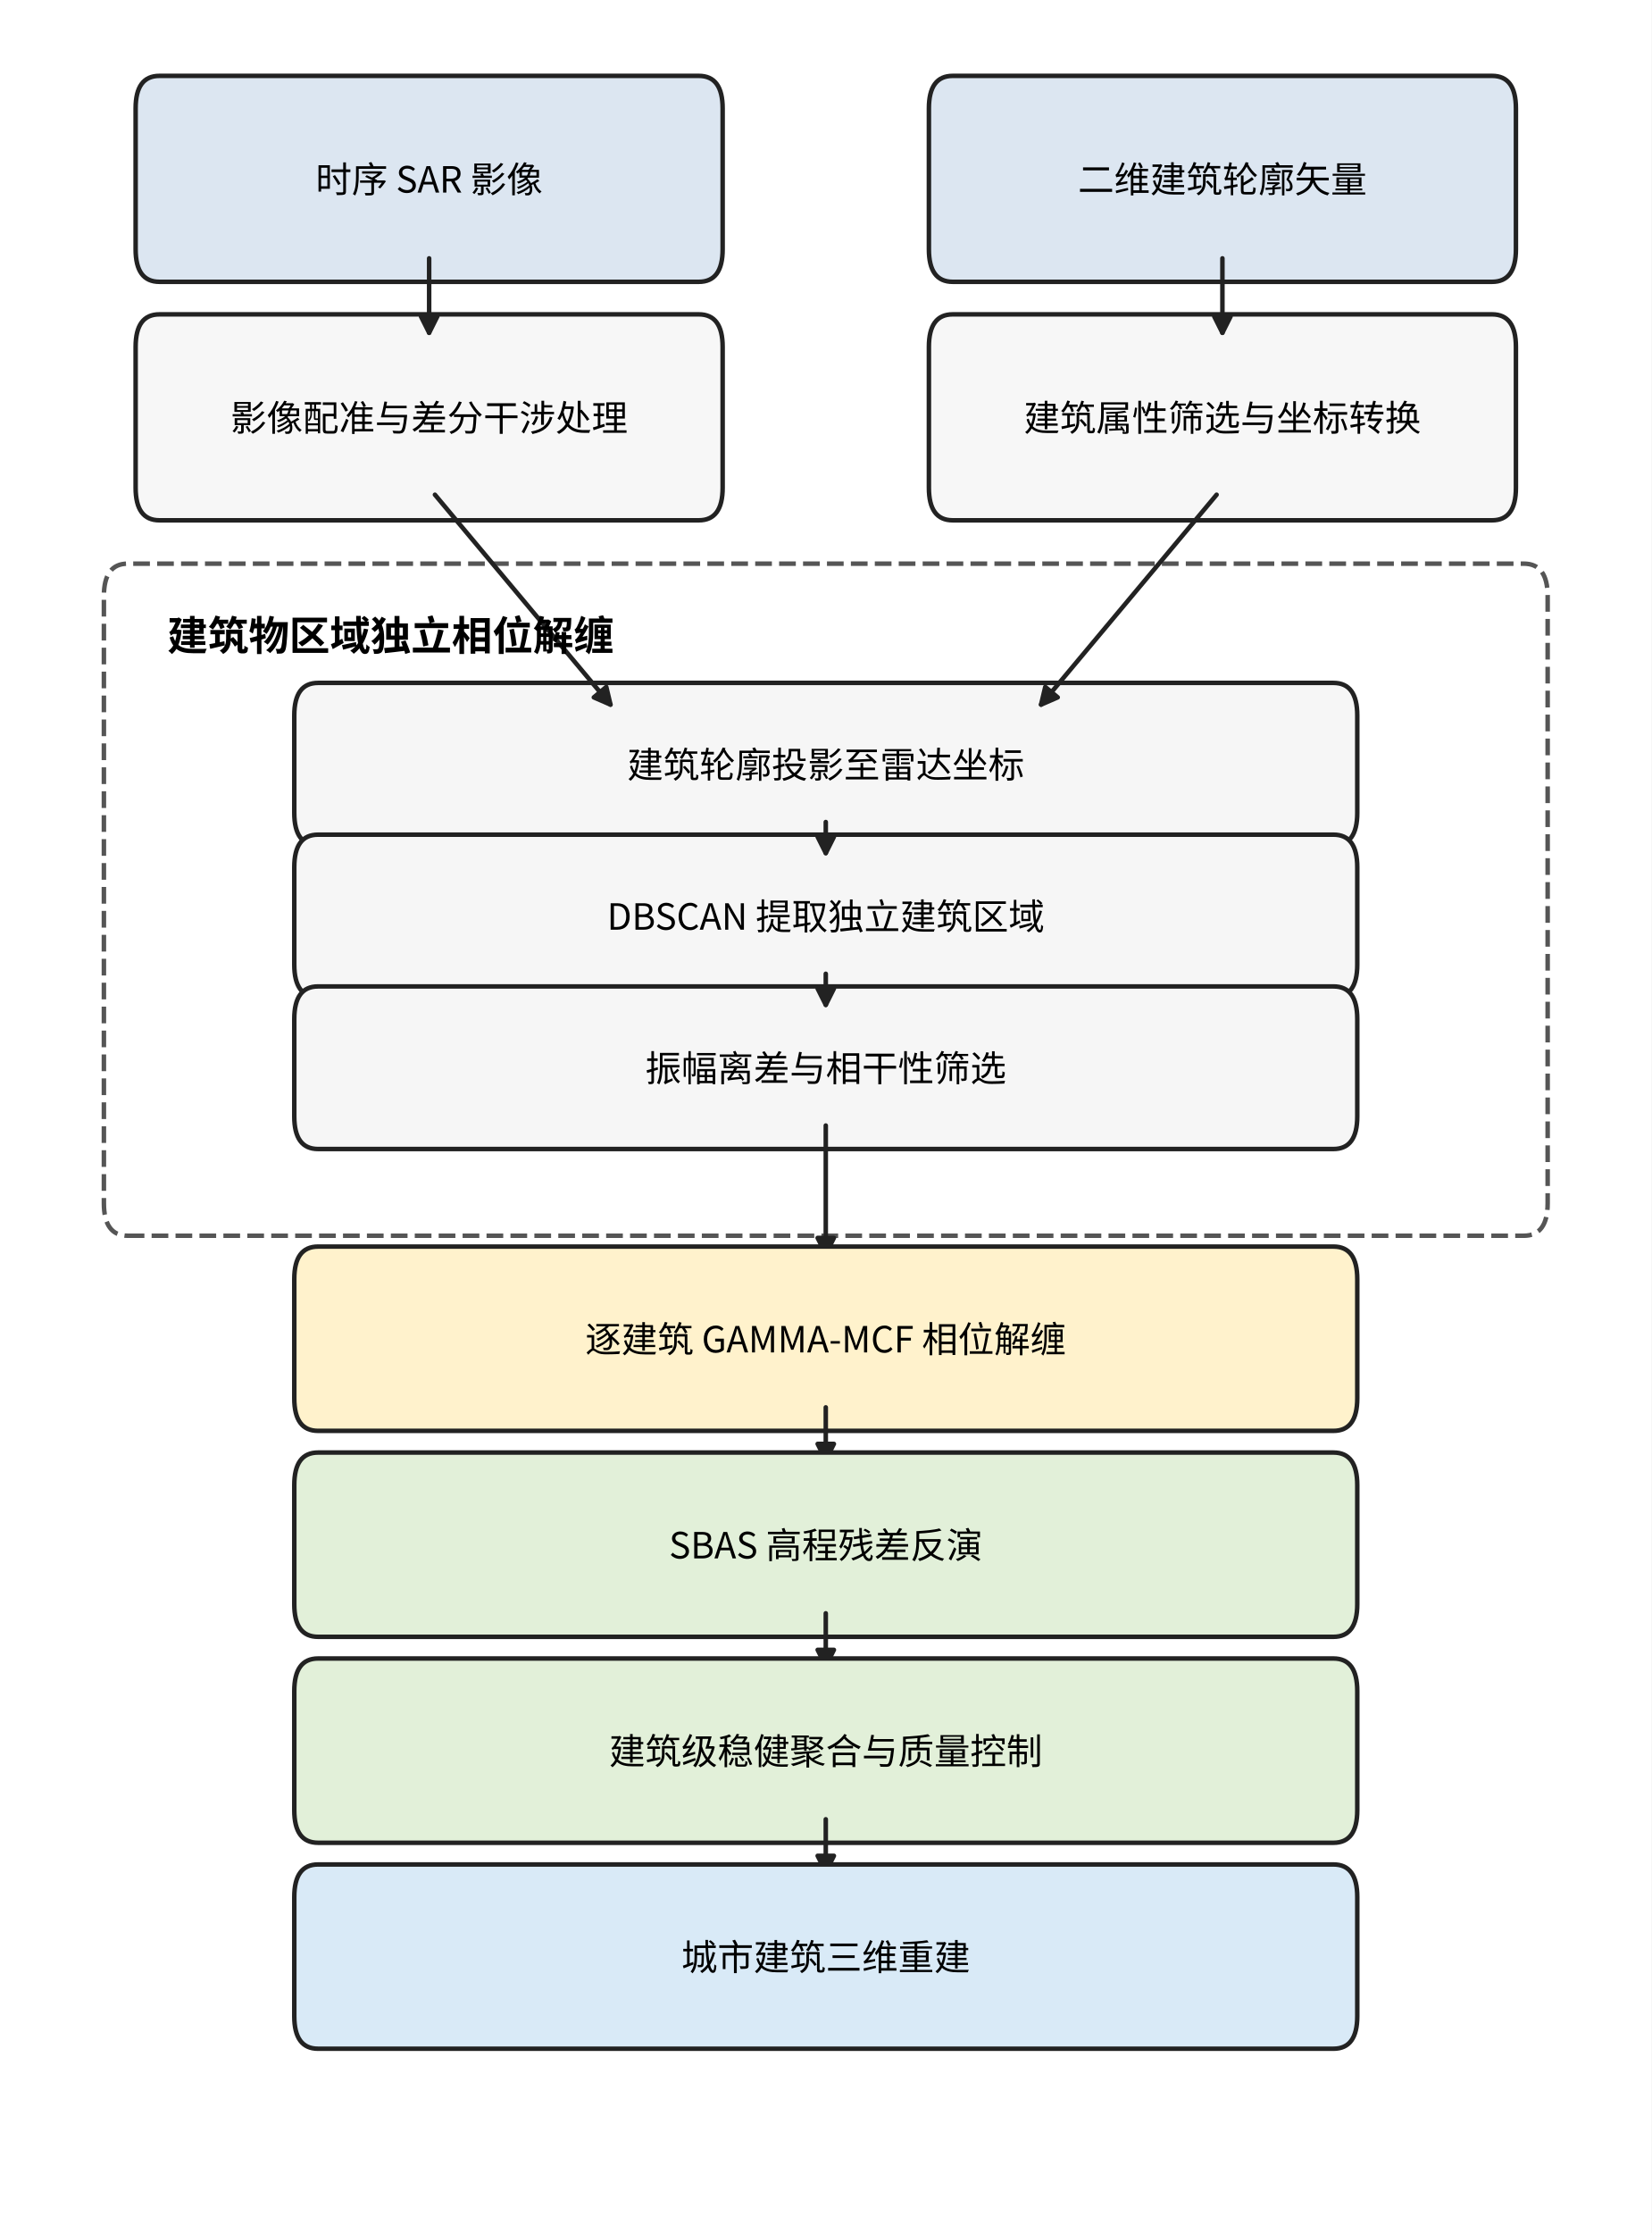
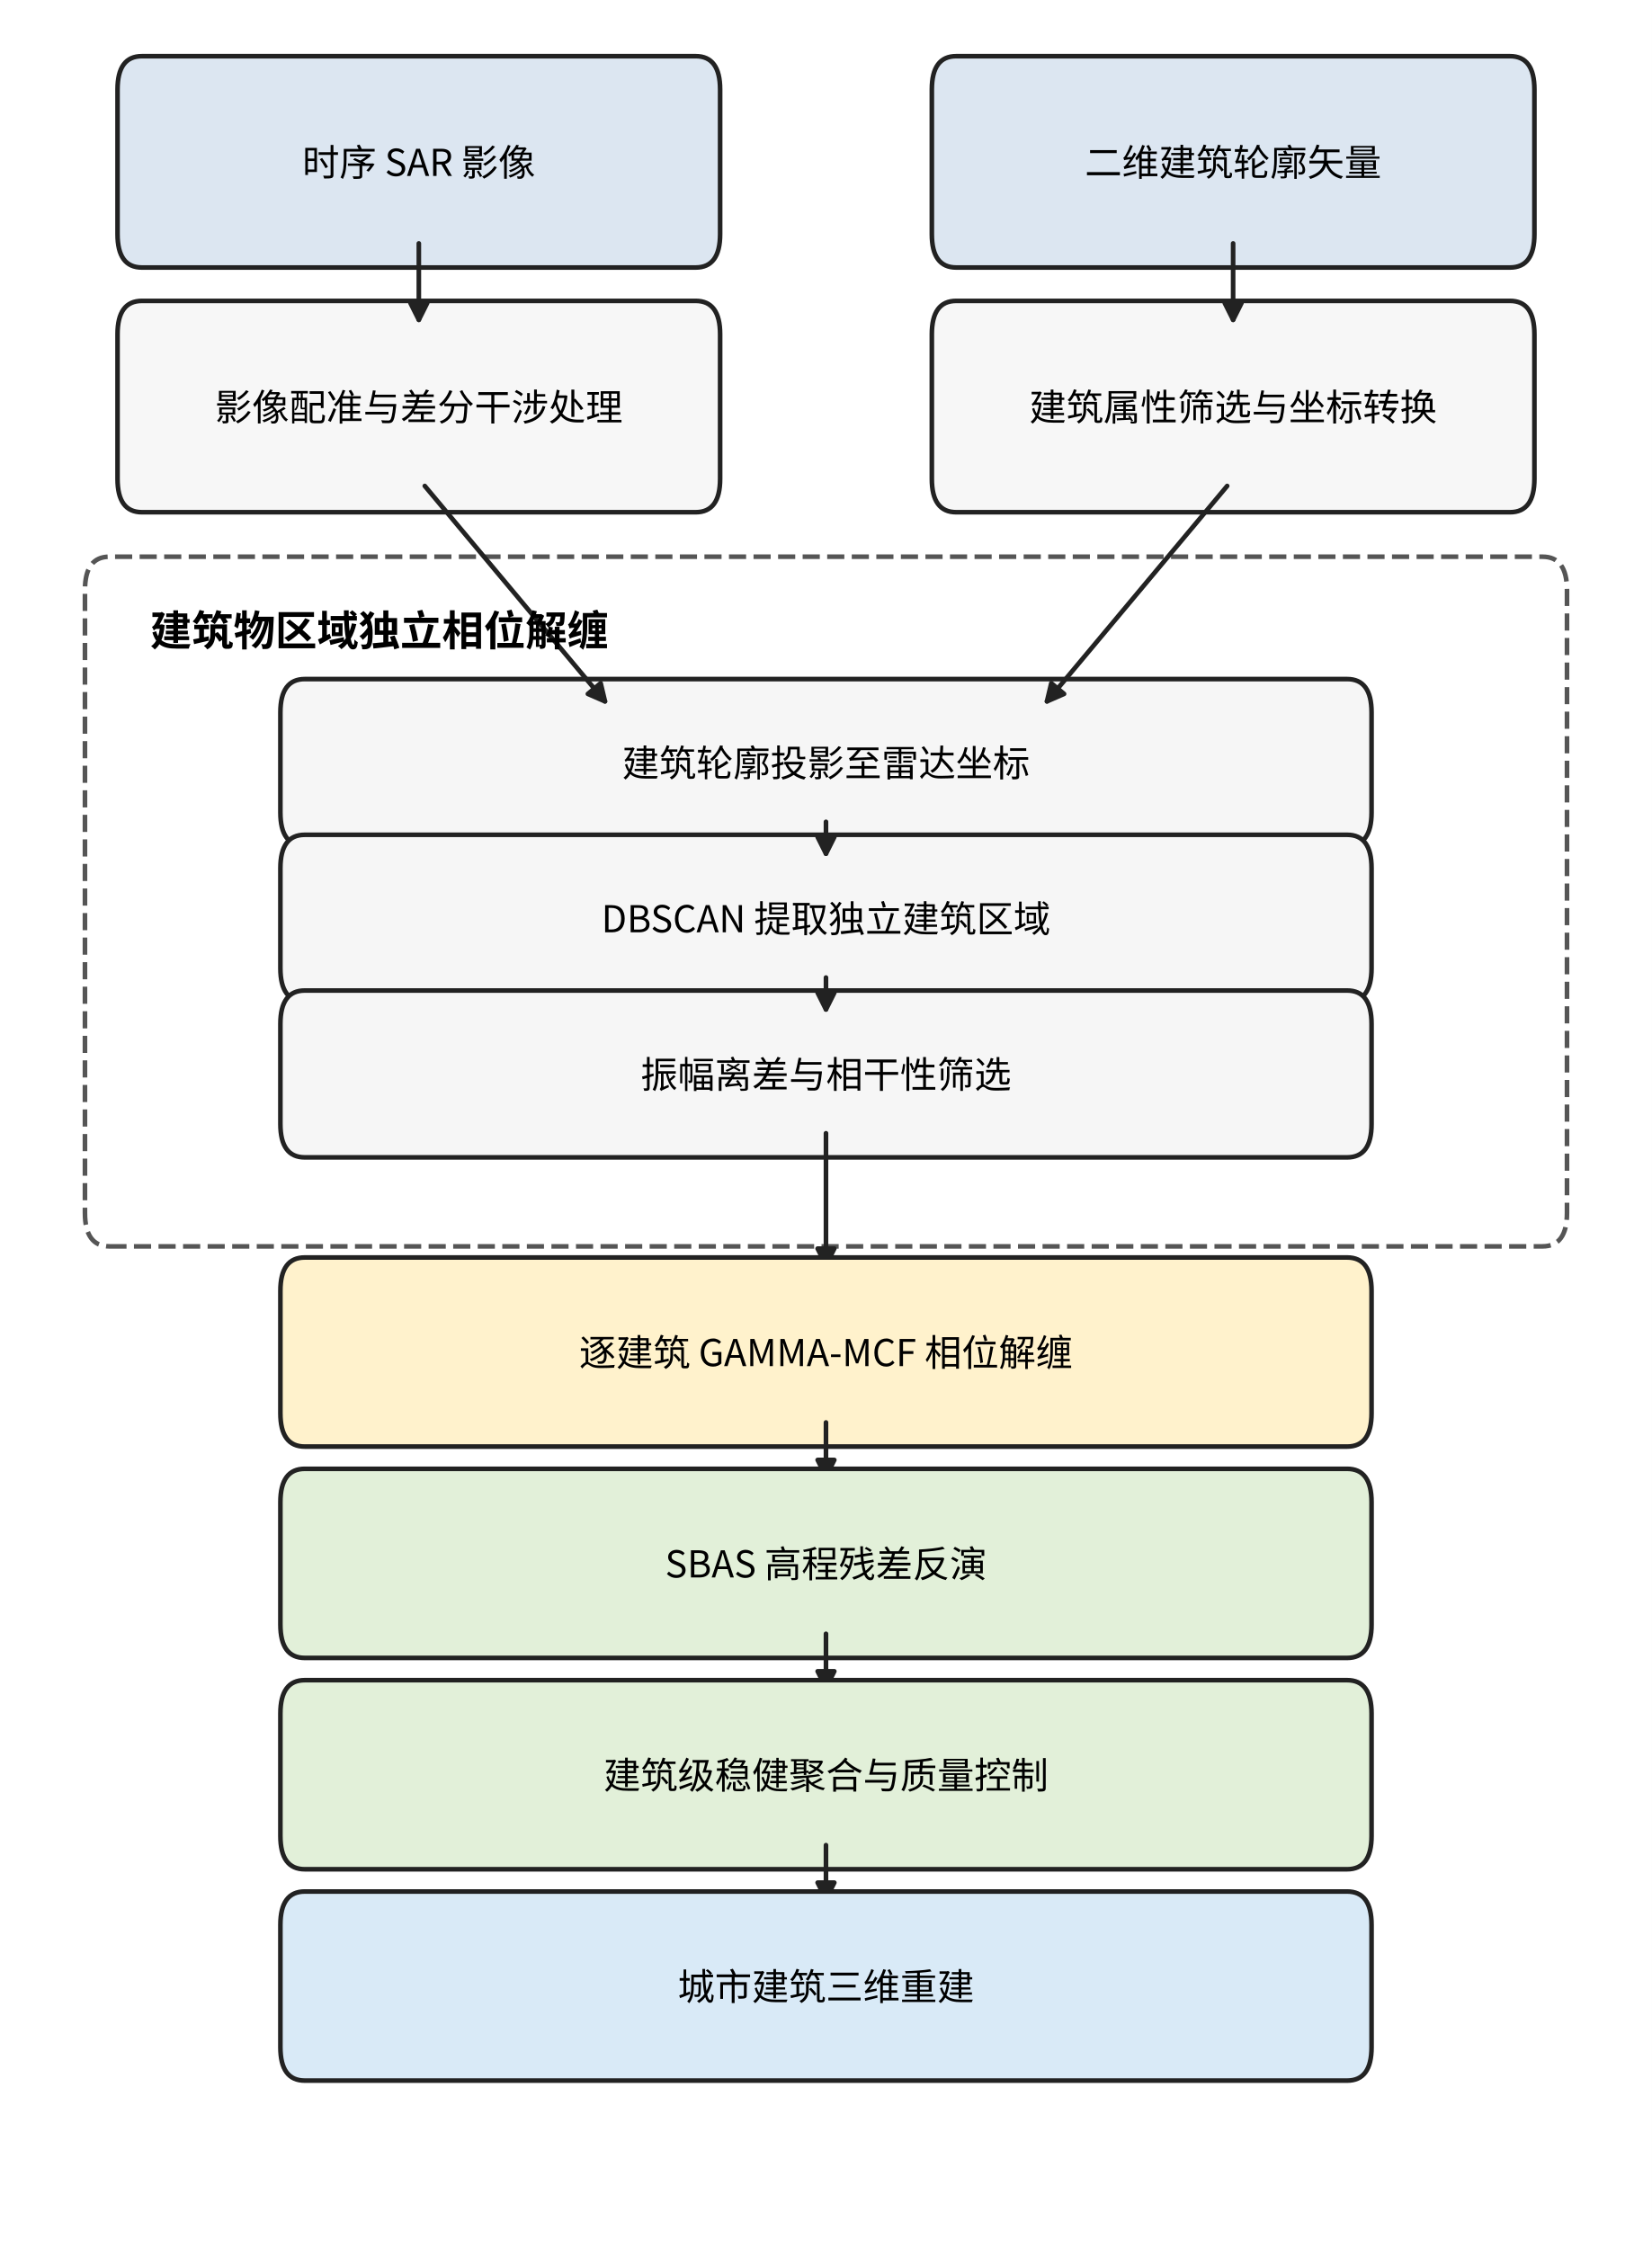
- <svg xmlns="http://www.w3.org/2000/svg" width="365.896pt" height="494.589pt" viewBox="0 0 365.896 494.589" version="1.1">
+ <svg xmlns="http://www.w3.org/2000/svg" width="356.536pt" height="485.229pt" viewBox="0 0 356.536 485.229" version="1.1">
  <defs>
    <style type="text/css">*{stroke-linejoin: round; stroke-linecap: butt}</style>
  </defs>
  <g id="figure_1">
    <g id="patch_1">
-       <path d="M 0 494.589  L 365.896 494.589  L 365.896 0  L 0 0  z " style="fill: #ffffff" />
+       <path d="M 0 485.229  L 356.536 485.229  L 356.536 0  L 0 0  z " style="fill: #ffffff" />
    </g>
    <g id="axes_1">
      <g id="patch_2">
-         <path d="M 35.32 62.422  L 154.828 62.422  Q 160.101 62.422 160.101 55.219  L 160.101 24.007  Q 160.101 16.804 154.828 16.804  L 35.32 16.804  Q 30.047 16.804 30.047 24.007  L 30.047 55.219  Q 30.047 62.422 35.32 62.422  z " clip-path="url(#ped71399518)" style="fill: #dce6f1; stroke: #222222; stroke-linejoin: miter" />
+         <path d="M 30.64 57.742  L 150.148 57.742  Q 155.421 57.742 155.421 50.539  L 155.421 19.327  Q 155.421 12.124 150.148 12.124  L 30.64 12.124  Q 25.367 12.124 25.367 19.327  L 25.367 50.539  Q 25.367 57.742 30.64 57.742  z " clip-path="url(#p564f1039d7)" style="fill: #dce6f1; stroke: #222222; stroke-linejoin: miter" />
      </g>
      <g id="patch_3">
-         <path d="M 211.068 62.422  L 330.576 62.422  Q 335.849 62.422 335.849 55.219  L 335.849 24.007  Q 335.849 16.804 330.576 16.804  L 211.068 16.804  Q 205.795 16.804 205.795 24.007  L 205.795 55.219  Q 205.795 62.422 211.068 62.422  z " clip-path="url(#ped71399518)" style="fill: #dce6f1; stroke: #222222; stroke-linejoin: miter" />
+         <path d="M 206.388 57.742  L 325.896 57.742  Q 331.169 57.742 331.169 50.539  L 331.169 19.327  Q 331.169 12.124 325.896 12.124  L 206.388 12.124  Q 201.115 12.124 201.115 19.327  L 201.115 50.539  Q 201.115 57.742 206.388 57.742  z " clip-path="url(#p564f1039d7)" style="fill: #dce6f1; stroke: #222222; stroke-linejoin: miter" />
      </g>
      <g id="patch_4">
-         <path d="M 35.32 115.243  L 154.828 115.243  Q 160.101 115.243 160.101 108.04  L 160.101 76.827  Q 160.101 69.625 154.828 69.625  L 35.32 69.625  Q 30.047 69.625 30.047 76.827  L 30.047 108.04  Q 30.047 115.243 35.32 115.243  z " clip-path="url(#ped71399518)" style="fill: #f7f7f7; stroke: #222222; stroke-linejoin: miter" />
+         <path d="M 30.64 110.563  L 150.148 110.563  Q 155.421 110.563 155.421 103.36  L 155.421 72.147  Q 155.421 64.945 150.148 64.945  L 30.64 64.945  Q 25.367 64.945 25.367 72.147  L 25.367 103.36  Q 25.367 110.563 30.64 110.563  z " clip-path="url(#p564f1039d7)" style="fill: #f7f7f7; stroke: #222222; stroke-linejoin: miter" />
      </g>
      <g id="patch_5">
-         <path d="M 211.068 115.243  L 330.576 115.243  Q 335.849 115.243 335.849 108.04  L 335.849 76.827  Q 335.849 69.625 330.576 69.625  L 211.068 69.625  Q 205.795 69.625 205.795 76.827  L 205.795 108.04  Q 205.795 115.243 211.068 115.243  z " clip-path="url(#ped71399518)" style="fill: #f7f7f7; stroke: #222222; stroke-linejoin: miter" />
+         <path d="M 206.388 110.563  L 325.896 110.563  Q 331.169 110.563 331.169 103.36  L 331.169 72.147  Q 331.169 64.945 325.896 64.945  L 206.388 64.945  Q 201.115 64.945 201.115 72.147  L 201.115 103.36  Q 201.115 110.563 206.388 110.563  z " clip-path="url(#p564f1039d7)" style="fill: #f7f7f7; stroke: #222222; stroke-linejoin: miter" />
      </g>
      <g id="patch_6">
-         <path d="M 95.074 57.221  Q 95.074 66.026 95.074 73.713  " clip-path="url(#ped71399518)" style="fill: none; stroke: #222222; stroke-linecap: round" />
-         <path d="M 96.874 70.113  L 95.074 73.713  L 93.274 70.113  z " clip-path="url(#ped71399518)" style="fill: #222222; stroke: #222222; stroke-linecap: round" />
+         <path d="M 90.394 52.541  Q 90.394 61.346 90.394 69.033  " clip-path="url(#p564f1039d7)" style="fill: none; stroke: #222222; stroke-linecap: round" />
+         <path d="M 92.194 65.433  L 90.394 69.033  L 88.594 65.433  z " clip-path="url(#p564f1039d7)" style="fill: #222222; stroke: #222222; stroke-linecap: round" />
      </g>
      <g id="patch_7">
-         <path d="M 270.822 57.221  Q 270.822 66.026 270.822 73.713  " clip-path="url(#ped71399518)" style="fill: none; stroke: #222222; stroke-linecap: round" />
-         <path d="M 272.622 70.113  L 270.822 73.713  L 269.022 70.113  z " clip-path="url(#ped71399518)" style="fill: #222222; stroke: #222222; stroke-linecap: round" />
+         <path d="M 266.142 52.541  Q 266.142 61.346 266.142 69.033  " clip-path="url(#p564f1039d7)" style="fill: none; stroke: #222222; stroke-linecap: round" />
+         <path d="M 267.942 65.433  L 266.142 69.033  L 264.342 65.433  z " clip-path="url(#p564f1039d7)" style="fill: #222222; stroke: #222222; stroke-linecap: round" />
      </g>
      <g id="patch_8">
-         <path d="M 28.29 273.705  L 337.606 273.705  Q 342.879 273.705 342.879 266.502  L 342.879 132.049  Q 342.879 124.846 337.606 124.846  L 28.29 124.846  Q 23.017 124.846 23.017 132.049  L 23.017 266.502  Q 23.017 273.705 28.29 273.705  z " clip-path="url(#ped71399518)" style="fill: #ffffff; stroke-dasharray: 3.7,1.6; stroke-dashoffset: 0; stroke: #555555; stroke-linejoin: miter" />
+         <path d="M 23.61 269.025  L 332.926 269.025  Q 338.199 269.025 338.199 261.822  L 338.199 127.369  Q 338.199 120.166 332.926 120.166  L 23.61 120.166  Q 18.337 120.166 18.337 127.369  L 18.337 261.822  Q 18.337 269.025 23.61 269.025  z " clip-path="url(#p564f1039d7)" style="fill: #ffffff; stroke-dasharray: 3.7,1.6; stroke-dashoffset: 0; stroke: #555555; stroke-linejoin: miter" />
      </g>
      <g id="patch_9">
-         <path d="M 70.469 187.271  L 295.427 187.271  Q 300.699 187.271 300.699 180.068  L 300.699 158.46  Q 300.699 151.257 295.427 151.257  L 70.469 151.257  Q 65.197 151.257 65.197 158.46  L 65.197 180.068  Q 65.197 187.271 70.469 187.271  z " clip-path="url(#ped71399518)" style="fill: #f6f6f6; stroke: #222222; stroke-linejoin: miter" />
+         <path d="M 65.789 182.591  L 290.747 182.591  Q 296.019 182.591 296.019 175.388  L 296.019 153.78  Q 296.019 146.577 290.747 146.577  L 65.789 146.577  Q 60.517 146.577 60.517 153.78  L 60.517 175.388  Q 60.517 182.591 65.789 182.591  z " clip-path="url(#p564f1039d7)" style="fill: #f6f6f6; stroke: #222222; stroke-linejoin: miter" />
      </g>
      <g id="patch_10">
-         <path d="M 70.469 220.884  L 295.427 220.884  Q 300.699 220.884 300.699 213.681  L 300.699 192.073  Q 300.699 184.87 295.427 184.87  L 70.469 184.87  Q 65.197 184.87 65.197 192.073  L 65.197 213.681  Q 65.197 220.884 70.469 220.884  z " clip-path="url(#ped71399518)" style="fill: #f6f6f6; stroke: #222222; stroke-linejoin: miter" />
+         <path d="M 65.789 216.204  L 290.747 216.204  Q 296.019 216.204 296.019 209.001  L 296.019 187.393  Q 296.019 180.19 290.747 180.19  L 65.789 180.19  Q 60.517 180.19 60.517 187.393  L 60.517 209.001  Q 60.517 216.204 65.789 216.204  z " clip-path="url(#p564f1039d7)" style="fill: #f6f6f6; stroke: #222222; stroke-linejoin: miter" />
      </g>
      <g id="patch_11">
-         <path d="M 70.469 254.497  L 295.427 254.497  Q 300.699 254.497 300.699 247.294  L 300.699 225.686  Q 300.699 218.483 295.427 218.483  L 70.469 218.483  Q 65.197 218.483 65.197 225.686  L 65.197 247.294  Q 65.197 254.497 70.469 254.497  z " clip-path="url(#ped71399518)" style="fill: #f6f6f6; stroke: #222222; stroke-linejoin: miter" />
+         <path d="M 65.789 249.817  L 290.747 249.817  Q 296.019 249.817 296.019 242.614  L 296.019 221.006  Q 296.019 213.803 290.747 213.803  L 65.789 213.803  Q 60.517 213.803 60.517 221.006  L 60.517 242.614  Q 60.517 249.817 65.789 249.817  z " clip-path="url(#p564f1039d7)" style="fill: #f6f6f6; stroke: #222222; stroke-linejoin: miter" />
      </g>
      <g id="patch_12">
-         <path d="M 96.359 109.575  Q 116.163 133.249 135.251 156.065  " clip-path="url(#ped71399518)" style="fill: none; stroke: #222222; stroke-linecap: round" />
-         <path d="M 134.321 152.149  L 135.251 156.065  L 131.56 154.459  z " clip-path="url(#ped71399518)" style="fill: #222222; stroke: #222222; stroke-linecap: round" />
+         <path d="M 91.679 104.895  Q 111.483 128.569 130.571 151.385  " clip-path="url(#p564f1039d7)" style="fill: none; stroke: #222222; stroke-linecap: round" />
+         <path d="M 129.641 147.469  L 130.571 151.385  L 126.88 149.779  z " clip-path="url(#p564f1039d7)" style="fill: #222222; stroke: #222222; stroke-linecap: round" />
      </g>
      <g id="patch_13">
-         <path d="M 269.537 109.575  Q 249.733 133.249 230.645 156.065  " clip-path="url(#ped71399518)" style="fill: none; stroke: #222222; stroke-linecap: round" />
-         <path d="M 234.336 154.459  L 230.645 156.065  L 231.575 152.149  z " clip-path="url(#ped71399518)" style="fill: #222222; stroke: #222222; stroke-linecap: round" />
+         <path d="M 264.857 104.895  Q 245.053 128.569 225.965 151.385  " clip-path="url(#p564f1039d7)" style="fill: none; stroke: #222222; stroke-linecap: round" />
+         <path d="M 229.656 149.779  L 225.965 151.385  L 226.895 147.469  z " clip-path="url(#p564f1039d7)" style="fill: #222222; stroke: #222222; stroke-linecap: round" />
      </g>
      <g id="patch_14">
-         <path d="M 182.948 182.07  Q 182.948 186.072 182.948 188.957  " clip-path="url(#ped71399518)" style="fill: none; stroke: #222222; stroke-linecap: round" />
-         <path d="M 184.748 185.357  L 182.948 188.957  L 181.148 185.357  z " clip-path="url(#ped71399518)" style="fill: #222222; stroke: #222222; stroke-linecap: round" />
+         <path d="M 178.268 177.39  Q 178.268 181.392 178.268 184.277  " clip-path="url(#p564f1039d7)" style="fill: none; stroke: #222222; stroke-linecap: round" />
+         <path d="M 180.068 180.677  L 178.268 184.277  L 176.468 180.677  z " clip-path="url(#p564f1039d7)" style="fill: #222222; stroke: #222222; stroke-linecap: round" />
      </g>
      <g id="patch_15">
-         <path d="M 182.948 215.683  Q 182.948 219.686 182.948 222.57  " clip-path="url(#ped71399518)" style="fill: none; stroke: #222222; stroke-linecap: round" />
-         <path d="M 184.748 218.97  L 182.948 222.57  L 181.148 218.97  z " clip-path="url(#ped71399518)" style="fill: #222222; stroke: #222222; stroke-linecap: round" />
+         <path d="M 178.268 211.003  Q 178.268 215.006 178.268 217.89  " clip-path="url(#p564f1039d7)" style="fill: none; stroke: #222222; stroke-linecap: round" />
+         <path d="M 180.068 214.29  L 178.268 217.89  L 176.468 214.29  z " clip-path="url(#p564f1039d7)" style="fill: #222222; stroke: #222222; stroke-linecap: round" />
      </g>
      <g id="patch_16">
-         <path d="M 182.948 249.293  Q 182.948 264.099 182.948 277.787  " clip-path="url(#ped71399518)" style="fill: none; stroke: #222222; stroke-linecap: round" />
-         <path d="M 184.748 274.187  L 182.948 277.787  L 181.148 274.187  z " clip-path="url(#ped71399518)" style="fill: #222222; stroke: #222222; stroke-linecap: round" />
+         <path d="M 178.268 244.613  Q 178.268 259.419 178.268 273.107  " clip-path="url(#p564f1039d7)" style="fill: none; stroke: #222222; stroke-linecap: round" />
+         <path d="M 180.068 269.507  L 178.268 273.107  L 176.468 269.507  z " clip-path="url(#p564f1039d7)" style="fill: #222222; stroke: #222222; stroke-linecap: round" />
      </g>
      <g id="patch_17">
-         <path d="M 70.469 316.922  L 295.427 316.922  Q 300.699 316.922 300.699 309.719  L 300.699 283.309  Q 300.699 276.106 295.427 276.106  L 70.469 276.106  Q 65.197 276.106 65.197 283.309  L 65.197 309.719  Q 65.197 316.922 70.469 316.922  z " clip-path="url(#ped71399518)" style="fill: #fff2cc; stroke: #222222; stroke-linejoin: miter" />
+         <path d="M 65.789 312.242  L 290.747 312.242  Q 296.019 312.242 296.019 305.039  L 296.019 278.629  Q 296.019 271.426 290.747 271.426  L 65.789 271.426  Q 60.517 271.426 60.517 278.629  L 60.517 305.039  Q 60.517 312.242 65.789 312.242  z " clip-path="url(#p564f1039d7)" style="fill: #fff2cc; stroke: #222222; stroke-linejoin: miter" />
      </g>
      <g id="patch_18">
-         <path d="M 182.948 311.717  Q 182.948 318.122 182.948 323.408  " clip-path="url(#ped71399518)" style="fill: none; stroke: #222222; stroke-linecap: round" />
-         <path d="M 184.748 319.808  L 182.948 323.408  L 181.148 319.808  z " clip-path="url(#ped71399518)" style="fill: #222222; stroke: #222222; stroke-linecap: round" />
+         <path d="M 178.268 307.037  Q 178.268 313.442 178.268 318.728  " clip-path="url(#p564f1039d7)" style="fill: none; stroke: #222222; stroke-linecap: round" />
+         <path d="M 180.068 315.128  L 178.268 318.728  L 176.468 315.128  z " clip-path="url(#p564f1039d7)" style="fill: #222222; stroke: #222222; stroke-linecap: round" />
      </g>
      <g id="patch_19">
-         <path d="M 70.469 362.54  L 295.427 362.54  Q 300.699 362.54 300.699 355.337  L 300.699 328.927  Q 300.699 321.724 295.427 321.724  L 70.469 321.724  Q 65.197 321.724 65.197 328.927  L 65.197 355.337  Q 65.197 362.54 70.469 362.54  z " clip-path="url(#ped71399518)" style="fill: #e2f0d9; stroke: #222222; stroke-linejoin: miter" />
+         <path d="M 65.789 357.86  L 290.747 357.86  Q 296.019 357.86 296.019 350.657  L 296.019 324.247  Q 296.019 317.044 290.747 317.044  L 65.789 317.044  Q 60.517 317.044 60.517 324.247  L 60.517 350.657  Q 60.517 357.86 65.789 357.86  z " clip-path="url(#p564f1039d7)" style="fill: #e2f0d9; stroke: #222222; stroke-linejoin: miter" />
      </g>
      <g id="patch_20">
-         <path d="M 182.948 357.335  Q 182.948 363.74 182.948 369.026  " clip-path="url(#ped71399518)" style="fill: none; stroke: #222222; stroke-linecap: round" />
-         <path d="M 184.748 365.426  L 182.948 369.026  L 181.148 365.426  z " clip-path="url(#ped71399518)" style="fill: #222222; stroke: #222222; stroke-linecap: round" />
+         <path d="M 178.268 352.655  Q 178.268 359.06 178.268 364.346  " clip-path="url(#p564f1039d7)" style="fill: none; stroke: #222222; stroke-linecap: round" />
+         <path d="M 180.068 360.746  L 178.268 364.346  L 176.468 360.746  z " clip-path="url(#p564f1039d7)" style="fill: #222222; stroke: #222222; stroke-linecap: round" />
      </g>
      <g id="patch_21">
-         <path d="M 70.469 408.158  L 295.427 408.158  Q 300.699 408.158 300.699 400.955  L 300.699 374.545  Q 300.699 367.342 295.427 367.342  L 70.469 367.342  Q 65.197 367.342 65.197 374.545  L 65.197 400.955  Q 65.197 408.158 70.469 408.158  z " clip-path="url(#ped71399518)" style="fill: #e2f0d9; stroke: #222222; stroke-linejoin: miter" />
+         <path d="M 65.789 403.478  L 290.747 403.478  Q 296.019 403.478 296.019 396.275  L 296.019 369.865  Q 296.019 362.662 290.747 362.662  L 65.789 362.662  Q 60.517 362.662 60.517 369.865  L 60.517 396.275  Q 60.517 403.478 65.789 403.478  z " clip-path="url(#p564f1039d7)" style="fill: #e2f0d9; stroke: #222222; stroke-linejoin: miter" />
      </g>
      <g id="patch_22">
-         <path d="M 182.948 402.953  Q 182.948 409.358 182.948 414.644  " clip-path="url(#ped71399518)" style="fill: none; stroke: #222222; stroke-linecap: round" />
-         <path d="M 184.748 411.044  L 182.948 414.644  L 181.148 411.044  z " clip-path="url(#ped71399518)" style="fill: #222222; stroke: #222222; stroke-linecap: round" />
+         <path d="M 178.268 398.273  Q 178.268 404.678 178.268 409.964  " clip-path="url(#p564f1039d7)" style="fill: none; stroke: #222222; stroke-linecap: round" />
+         <path d="M 180.068 406.364  L 178.268 409.964  L 176.468 406.364  z " clip-path="url(#p564f1039d7)" style="fill: #222222; stroke: #222222; stroke-linecap: round" />
      </g>
      <g id="patch_23">
-         <path d="M 70.469 453.776  L 295.427 453.776  Q 300.699 453.776 300.699 446.573  L 300.699 420.163  Q 300.699 412.96 295.427 412.96  L 70.469 412.96  Q 65.197 412.96 65.197 420.163  L 65.197 446.573  Q 65.197 453.776 70.469 453.776  z " clip-path="url(#ped71399518)" style="fill: #d9eaf7; stroke: #222222; stroke-linejoin: miter" />
+         <path d="M 65.789 449.096  L 290.747 449.096  Q 296.019 449.096 296.019 441.893  L 296.019 415.483  Q 296.019 408.28 290.747 408.28  L 65.789 408.28  Q 60.517 408.28 60.517 415.483  L 60.517 441.893  Q 60.517 449.096 65.789 449.096  z " clip-path="url(#p564f1039d7)" style="fill: #d9eaf7; stroke: #222222; stroke-linejoin: miter" />
      </g>
      <g id="text_1">
-         <text style="font-size: 8px; font-family: 'Noto Sans CJK SC'; text-anchor: middle" x="95.074" y="42.653" transform="rotate(-0 95.07402 42.65276)">时序 SAR 影像</text>
+         <text style="font-size: 8px; font-family: 'Noto Sans CJK SC'; text-anchor: middle" x="90.394" y="37.973" transform="rotate(-0 90.39402 37.97276)">时序 SAR 影像</text>
      </g>
      <g id="text_2">
-         <text style="font-size: 8px; font-family: 'Noto Sans CJK SC'; text-anchor: middle" x="270.822" y="42.653" transform="rotate(-0 270.822 42.65276)">二维建筑轮廓矢量</text>
+         <text style="font-size: 8px; font-family: 'Noto Sans CJK SC'; text-anchor: middle" x="266.142" y="37.973" transform="rotate(-0 266.142 37.97276)">二维建筑轮廓矢量</text>
      </g>
      <g id="text_3">
-         <text style="font-size: 8px; font-family: 'Noto Sans CJK SC'; text-anchor: middle" x="95.074" y="95.474" transform="rotate(-0 95.07402 95.47354)">影像配准与差分干涉处理</text>
+         <text style="font-size: 8px; font-family: 'Noto Sans CJK SC'; text-anchor: middle" x="90.394" y="90.794" transform="rotate(-0 90.39402 90.79354)">影像配准与差分干涉处理</text>
      </g>
      <g id="text_4">
-         <text style="font-size: 8px; font-family: 'Noto Sans CJK SC'; text-anchor: middle" x="270.822" y="95.474" transform="rotate(-0 270.822 95.47354)">建筑属性筛选与坐标转换</text>
+         <text style="font-size: 8px; font-family: 'Noto Sans CJK SC'; text-anchor: middle" x="266.142" y="90.794" transform="rotate(-0 266.142 90.79354)">建筑属性筛选与坐标转换</text>
      </g>
      <g id="text_5">
-         <text style="font-weight: 700; font-size: 9px; font-family: 'Noto Sans CJK SC'; text-anchor: start" x="37.077" y="144.054" transform="rotate(-0 37.07717 144.0539)">建筑物区域独立相位解缠</text>
+         <text style="font-weight: 700; font-size: 9px; font-family: 'Noto Sans CJK SC'; text-anchor: start" x="32.397" y="139.374" transform="rotate(-0 32.39717 139.3739)">建筑物区域独立相位解缠</text>
      </g>
      <g id="text_6">
-         <text style="font-size: 8px; font-family: 'Noto Sans CJK SC'; text-anchor: middle" x="182.948" y="172.304" transform="rotate(-0 182.948 172.3038)">建筑轮廓投影至雷达坐标</text>
+         <text style="font-size: 8px; font-family: 'Noto Sans CJK SC'; text-anchor: middle" x="178.268" y="167.624" transform="rotate(-0 178.268 167.6238)">建筑轮廓投影至雷达坐标</text>
      </g>
      <g id="text_7">
-         <text style="font-size: 8px; font-family: 'Noto Sans CJK SC'; text-anchor: middle" x="182.948" y="205.917" transform="rotate(-0 182.948 205.917)">DBSCAN 提取独立建筑区域</text>
+         <text style="font-size: 8px; font-family: 'Noto Sans CJK SC'; text-anchor: middle" x="178.268" y="201.237" transform="rotate(-0 178.268 201.237)">DBSCAN 提取独立建筑区域</text>
      </g>
      <g id="text_8">
-         <text style="font-size: 8px; font-family: 'Noto Sans CJK SC'; text-anchor: middle" x="182.948" y="239.53" transform="rotate(-0 182.948 239.5302)">振幅离差与相干性筛选</text>
+         <text style="font-size: 8px; font-family: 'Noto Sans CJK SC'; text-anchor: middle" x="178.268" y="234.85" transform="rotate(-0 178.268 234.8502)">振幅离差与相干性筛选</text>
      </g>
      <g id="text_9">
-         <text style="font-size: 8px; font-family: 'Noto Sans CJK SC'; text-anchor: middle" x="182.948" y="299.554" transform="rotate(-0 182.948 299.5539)">逐建筑 GAMMA-MCF 相位解缠</text>
+         <text style="font-size: 8px; font-family: 'Noto Sans CJK SC'; text-anchor: middle" x="178.268" y="294.874" transform="rotate(-0 178.268 294.8739)">逐建筑 GAMMA-MCF 相位解缠</text>
      </g>
      <g id="text_10">
-         <text style="font-size: 8px; font-family: 'Noto Sans CJK SC'; text-anchor: middle" x="182.948" y="345.172" transform="rotate(-0 182.948 345.1718)">SBAS 高程残差反演</text>
+         <text style="font-size: 8px; font-family: 'Noto Sans CJK SC'; text-anchor: middle" x="178.268" y="340.492" transform="rotate(-0 178.268 340.4918)">SBAS 高程残差反演</text>
      </g>
      <g id="text_11">
-         <text style="font-size: 8px; font-family: 'Noto Sans CJK SC'; text-anchor: middle" x="182.948" y="390.79" transform="rotate(-0 182.948 390.7898)">建筑级稳健聚合与质量控制</text>
+         <text style="font-size: 8px; font-family: 'Noto Sans CJK SC'; text-anchor: middle" x="178.268" y="386.11" transform="rotate(-0 178.268 386.1098)">建筑级稳健聚合与质量控制</text>
      </g>
      <g id="text_12">
-         <text style="font-size: 8px; font-family: 'Noto Sans CJK SC'; text-anchor: middle" x="182.948" y="436.408" transform="rotate(-0 182.948 436.4077)">城市建筑三维重建</text>
+         <text style="font-size: 8px; font-family: 'Noto Sans CJK SC'; text-anchor: middle" x="178.268" y="431.728" transform="rotate(-0 178.268 431.7277)">城市建筑三维重建</text>
      </g>
    </g>
  </g>
  <defs>
-     <clipPath id="ped71399518">
-       <rect x="7.2" y="7.2" width="351.496" height="480.189" />
+     <clipPath id="p564f1039d7">
+       <rect x="2.52" y="2.52" width="351.496" height="480.189" />
    </clipPath>
  </defs>
</svg>
